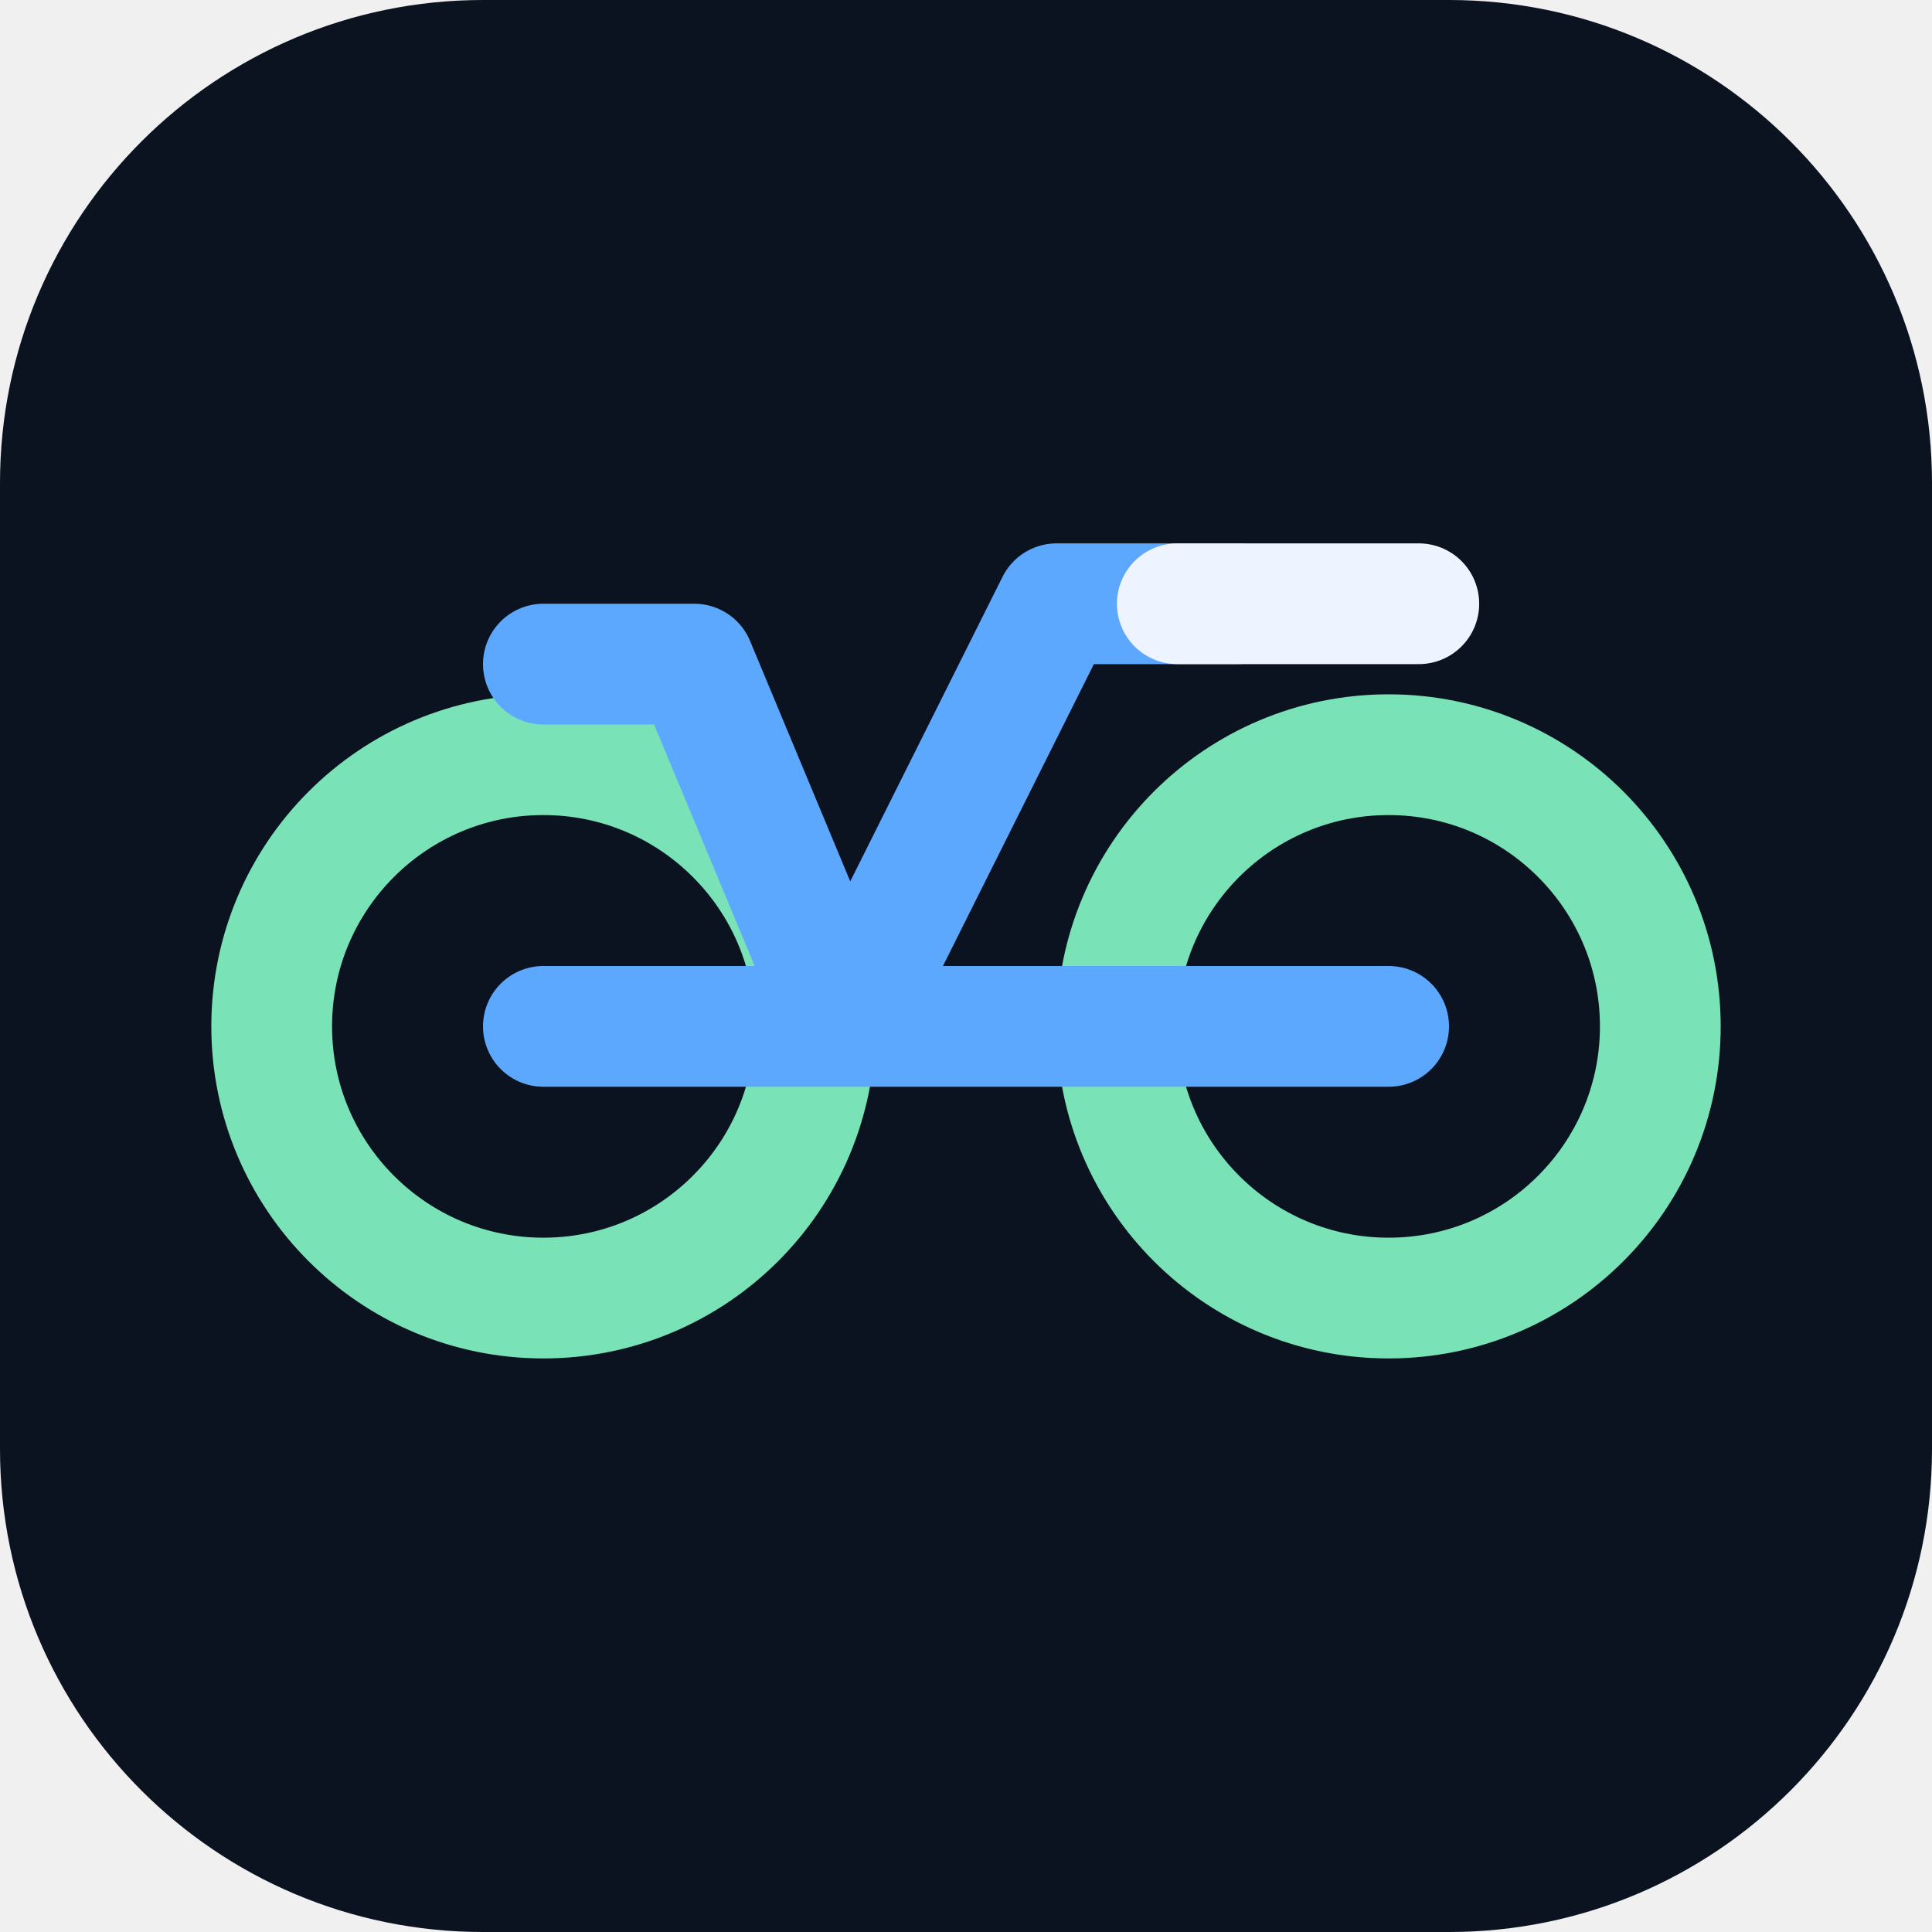
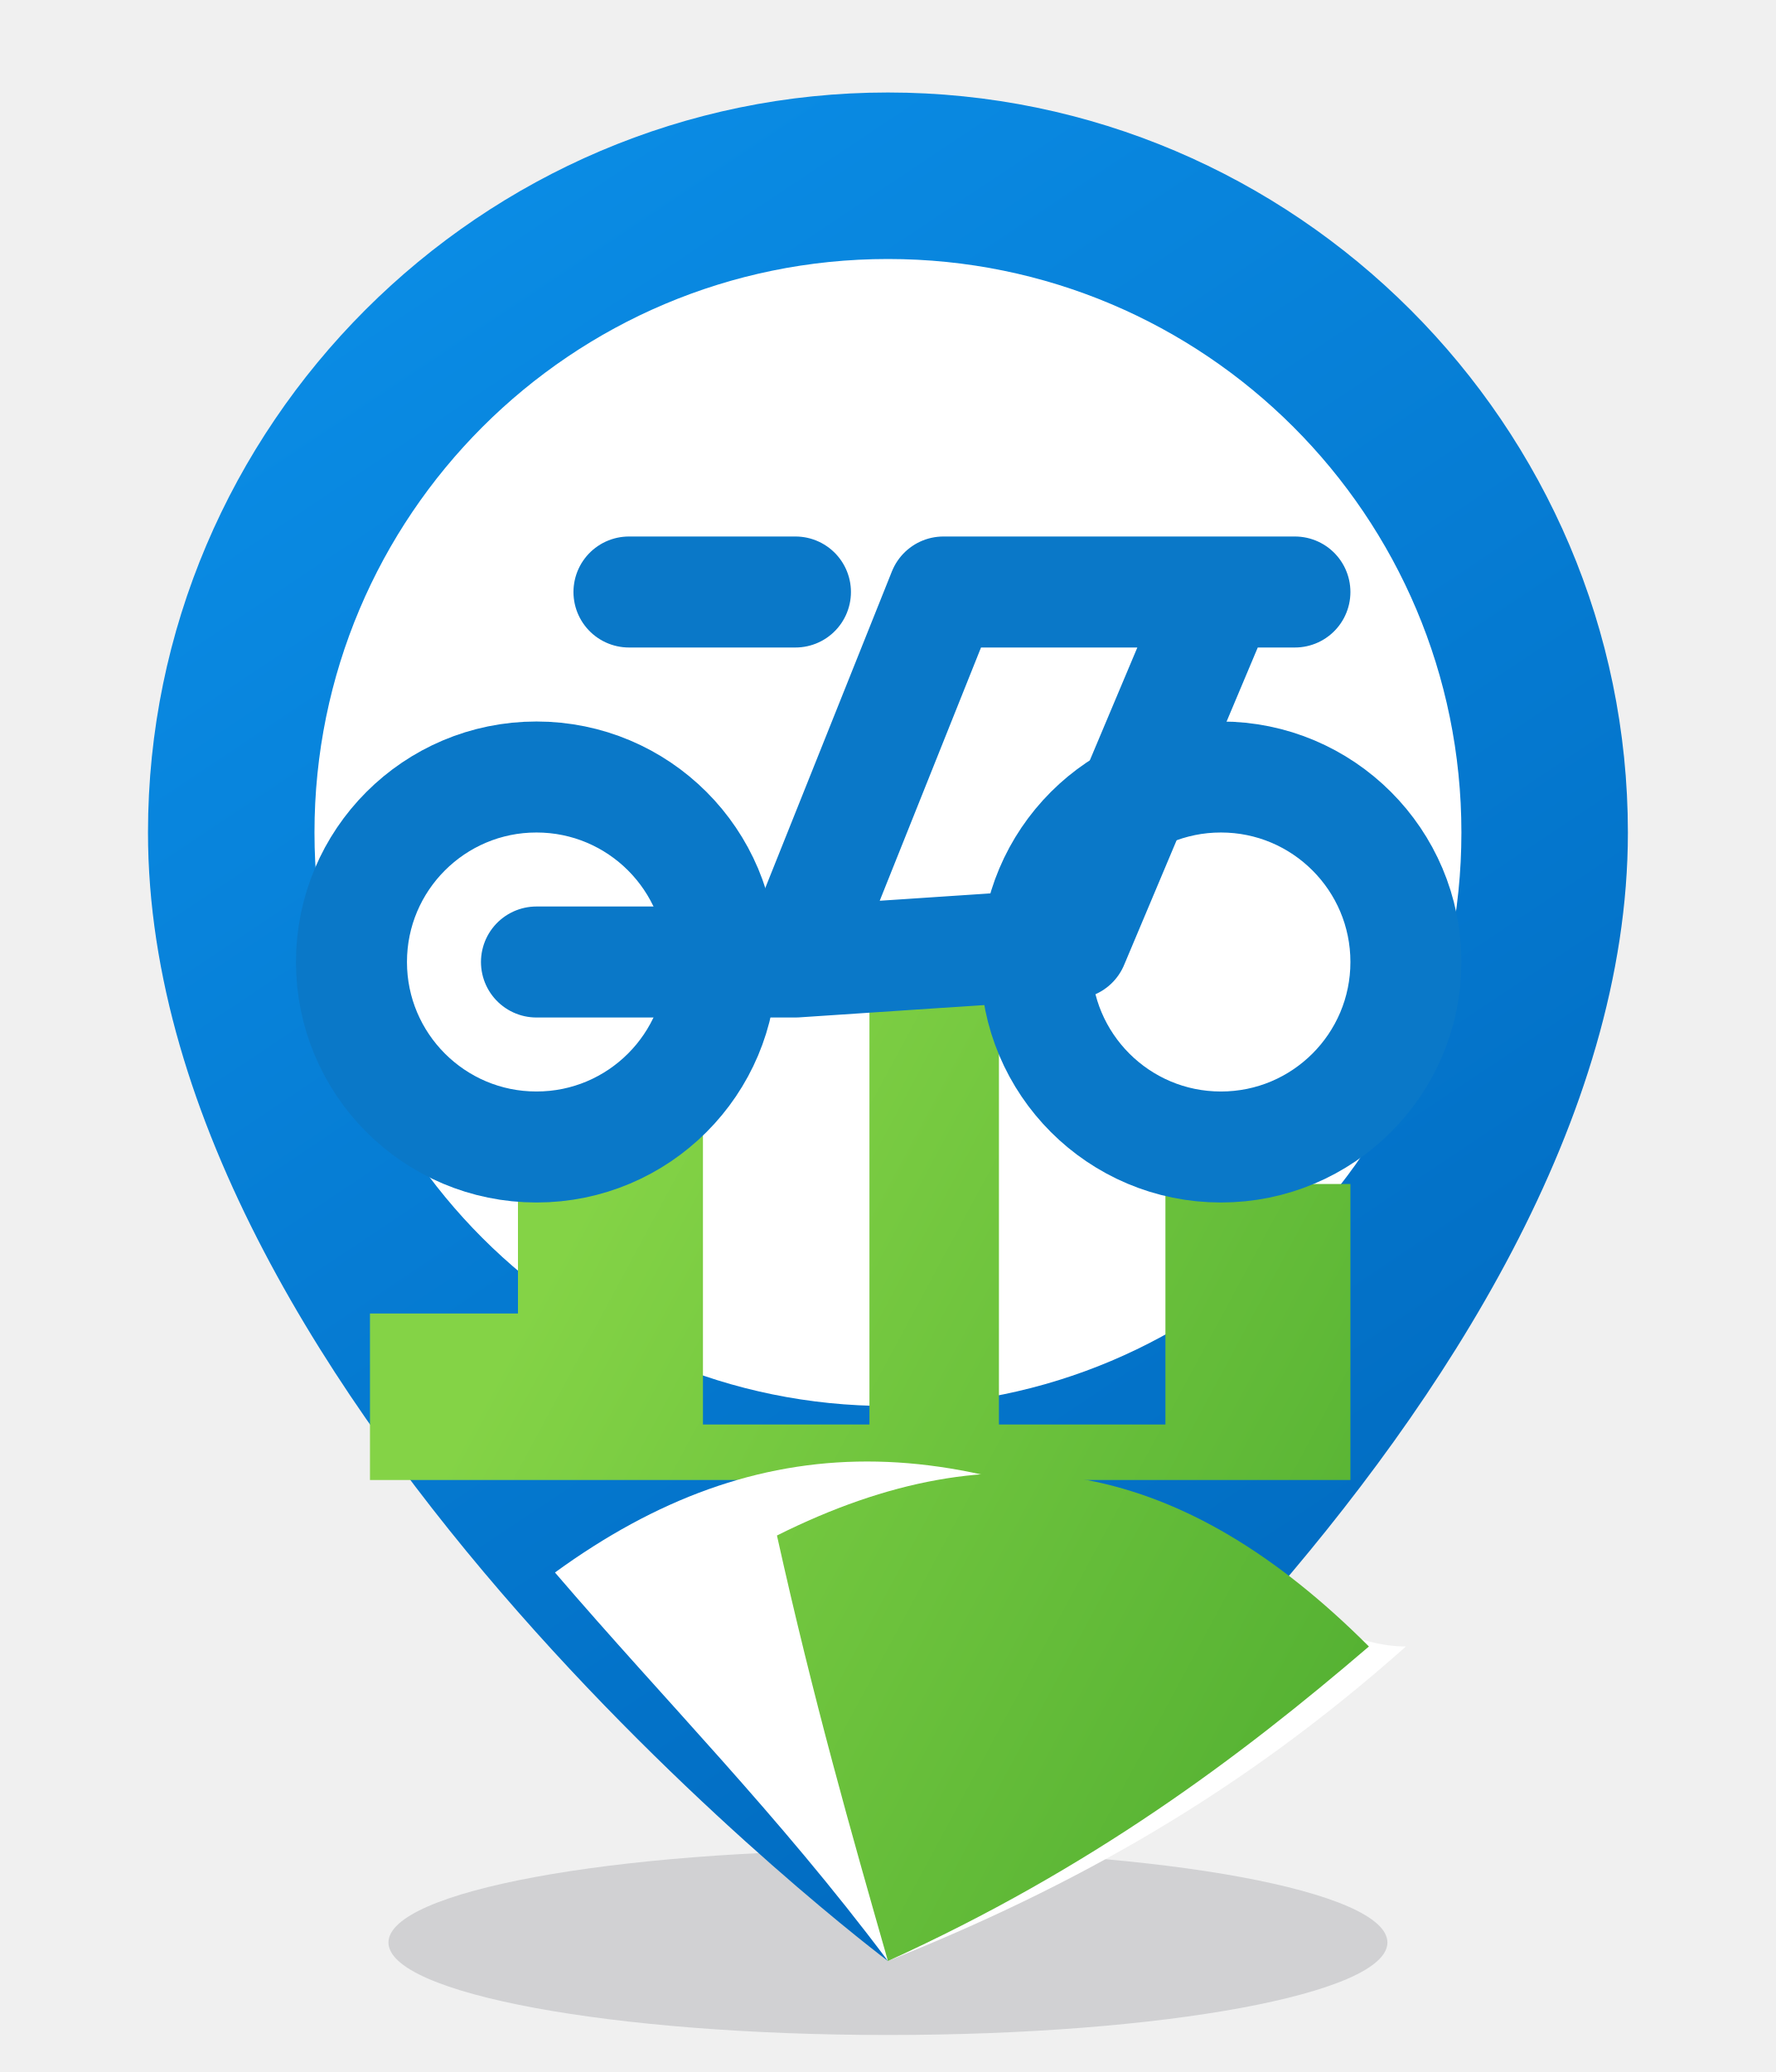
- <svg xmlns="http://www.w3.org/2000/svg" viewBox="0 0 64 64" role="img" aria-label="VeloRent">
-   <rect width="64" height="64" rx="16" fill="#0b1220" />
-   <path d="M18 43a9 9 0 1 0 0-18 9 9 0 0 0 0 18Zm28 0a9 9 0 1 0 0-18 9 9 0 0 0 0 18Z" fill="none" stroke="#79e2b7" stroke-width="4" />
-   <path d="M18 34h10l7-14h6m-13 14 10 0 8 0m-18 0-5-12h-5" fill="none" stroke="#5da8ff" stroke-width="4" stroke-linecap="round" stroke-linejoin="round" />
-   <path d="M39 20h8" stroke="#eef4ff" stroke-width="4" stroke-linecap="round" />
+ <svg xmlns="http://www.w3.org/2000/svg" viewBox="0 0 96 112" role="img" aria-label="ВелоРент">
+   <defs>
+     <linearGradient id="pinBlue" x1="12" y1="8" x2="76" y2="104" gradientUnits="userSpaceOnUse">
+       <stop stop-color="#0b8fe8" />
+       <stop offset="1" stop-color="#0067bc" />
+     </linearGradient>
+     <linearGradient id="green" x1="30" y1="68" x2="82" y2="96" gradientUnits="userSpaceOnUse">
+       <stop stop-color="#84d346" />
+       <stop offset="1" stop-color="#4cab2f" />
+     </linearGradient>
+   </defs>
+   <ellipse cx="48" cy="105" rx="27" ry="5" fill="#0b1220" opacity=".14" />
+   <path d="M48 5C26 5 8 23 8 45c0 31 40 61 40 61s40-30 40-61C88 23 70 5 48 5Z" fill="url(#pinBlue)" />
+   <circle cx="48" cy="45" r="31" fill="#ffffff" />
+   <path d="M20 71h8V59h10v18h9V51h7v26h9V64h10v16H20Z" fill="url(#green)" />
+   <path d="M30 85c11-8 22-8 36 0 4 2 7 4 10 4-9 8-18 13-28 17-6-8-12-14-18-21Z" fill="#ffffff" />
+   <path d="M42 83c12-6 22-4 32 6-7 6-15 12-26 17-2-7-4-14-6-23Z" fill="url(#green)" />
+   <circle cx="29" cy="52" r="10" fill="none" stroke="#0a78c8" stroke-width="6" />
+   <circle cx="66" cy="52" r="10" fill="none" stroke="#0a78c8" stroke-width="6" />
+   <path d="M29 52h14l8-20h12m-20 20 15-1 8-19m-23 0h-9m29 0h7" fill="none" stroke="#0a78c8" stroke-width="6" stroke-linecap="round" stroke-linejoin="round" />
</svg>
